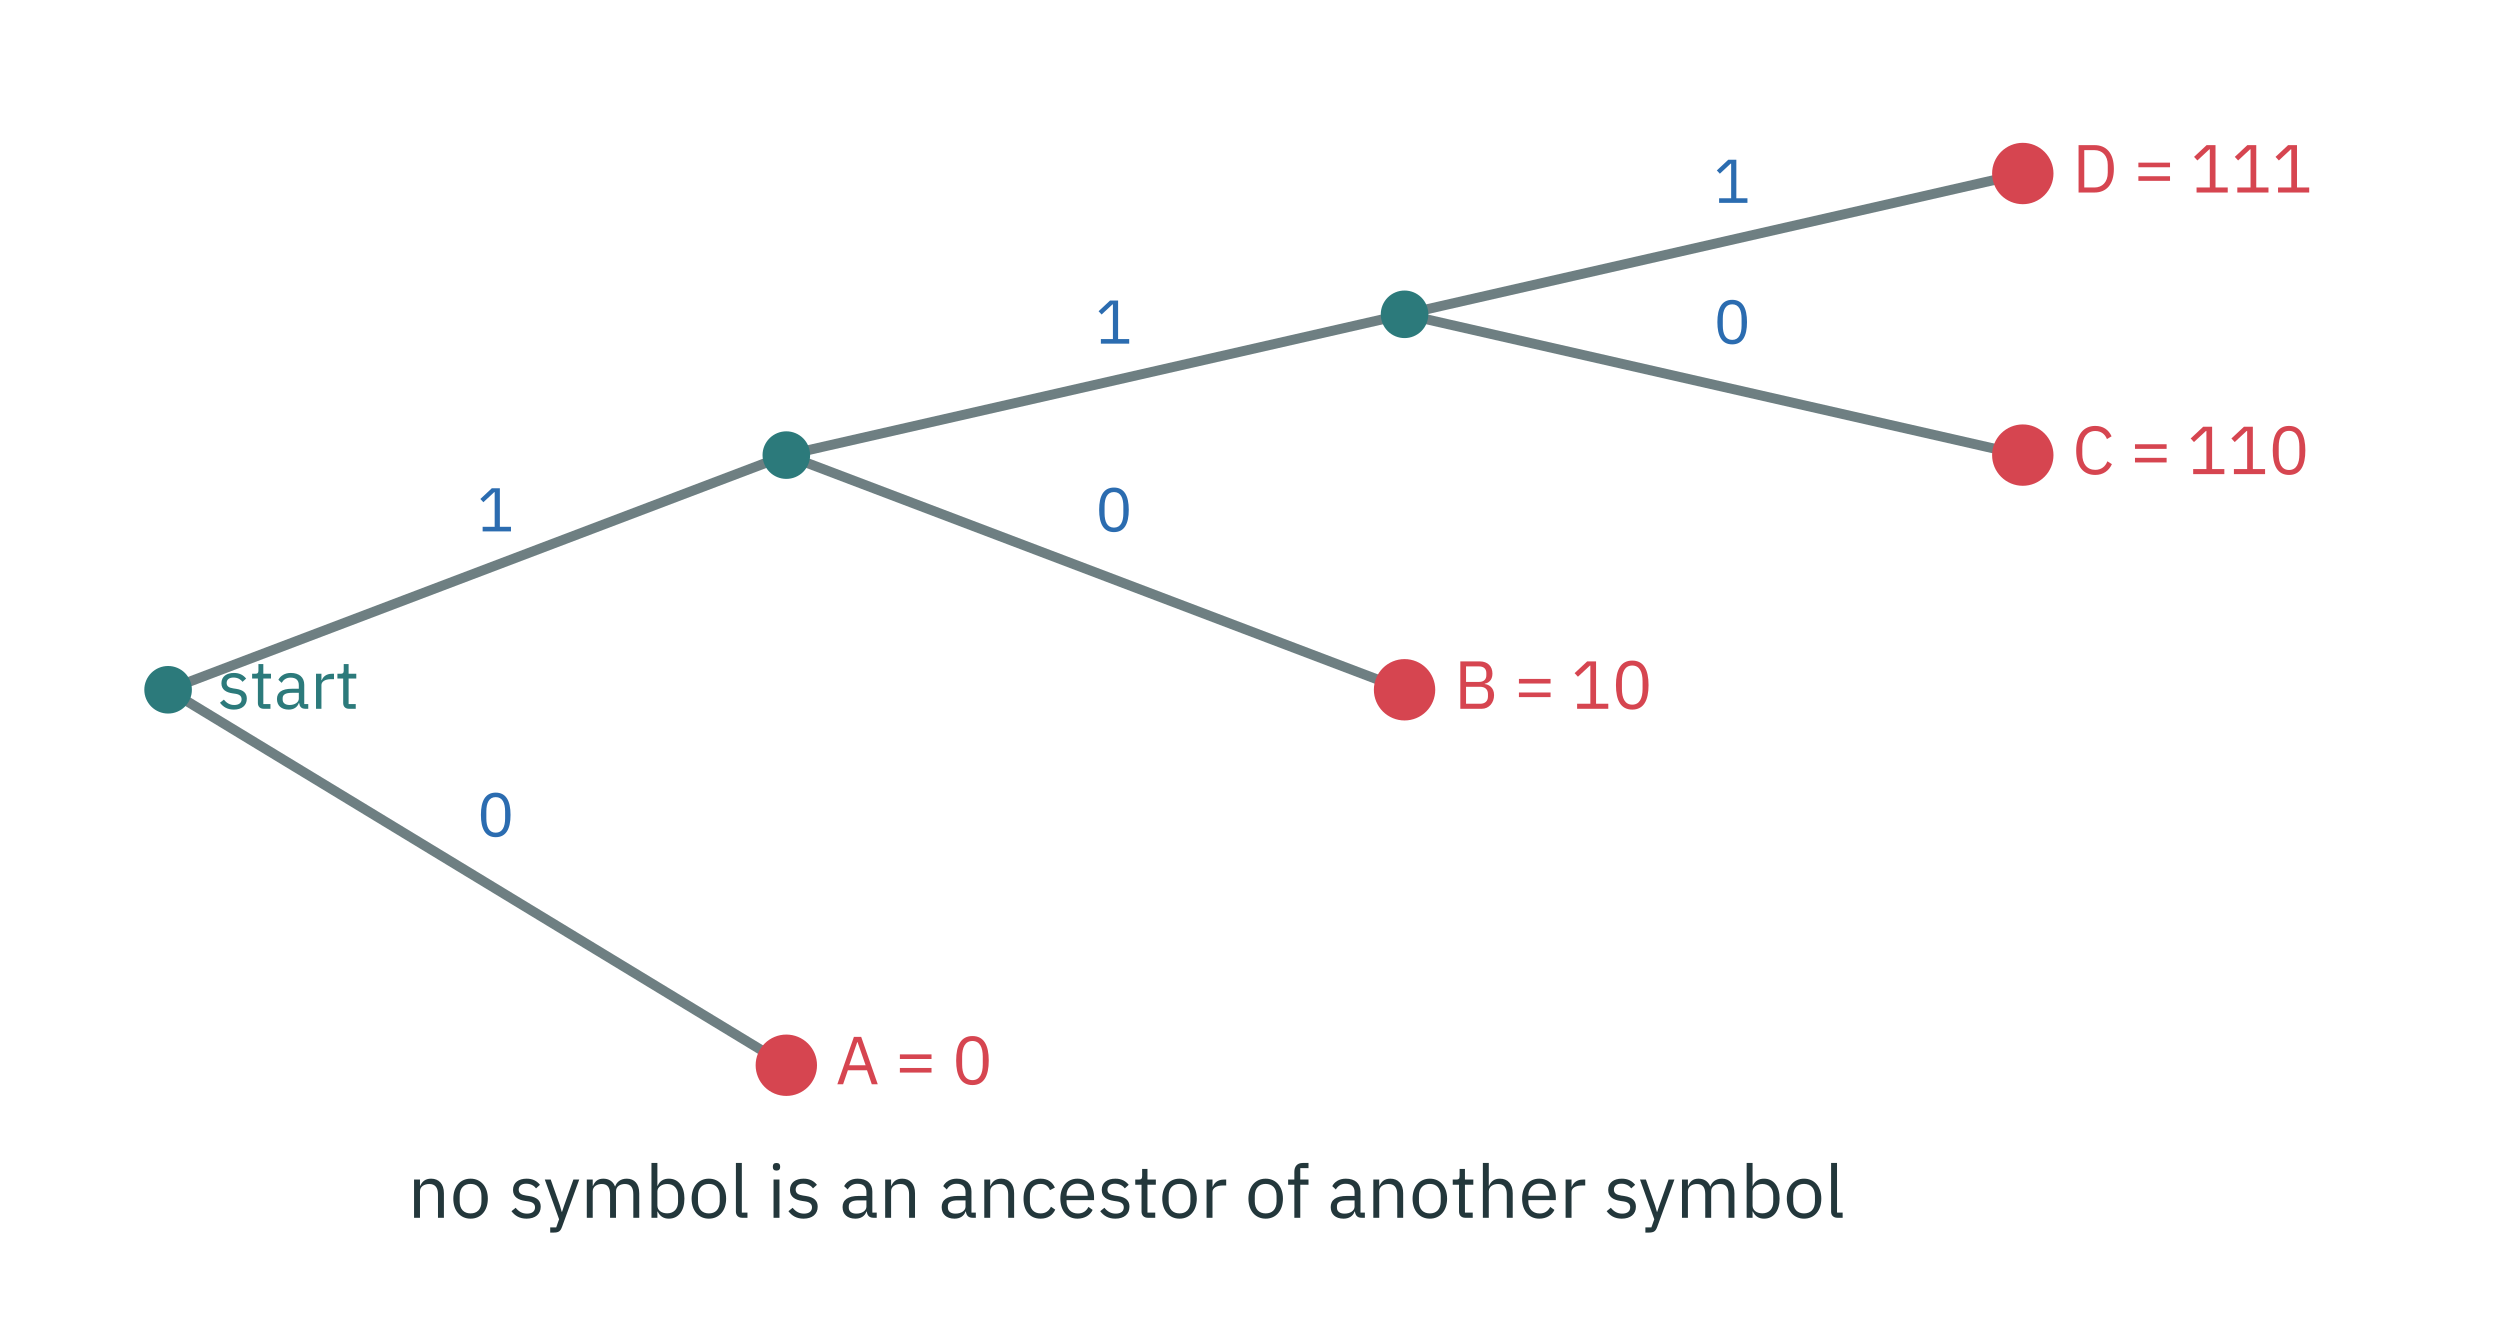
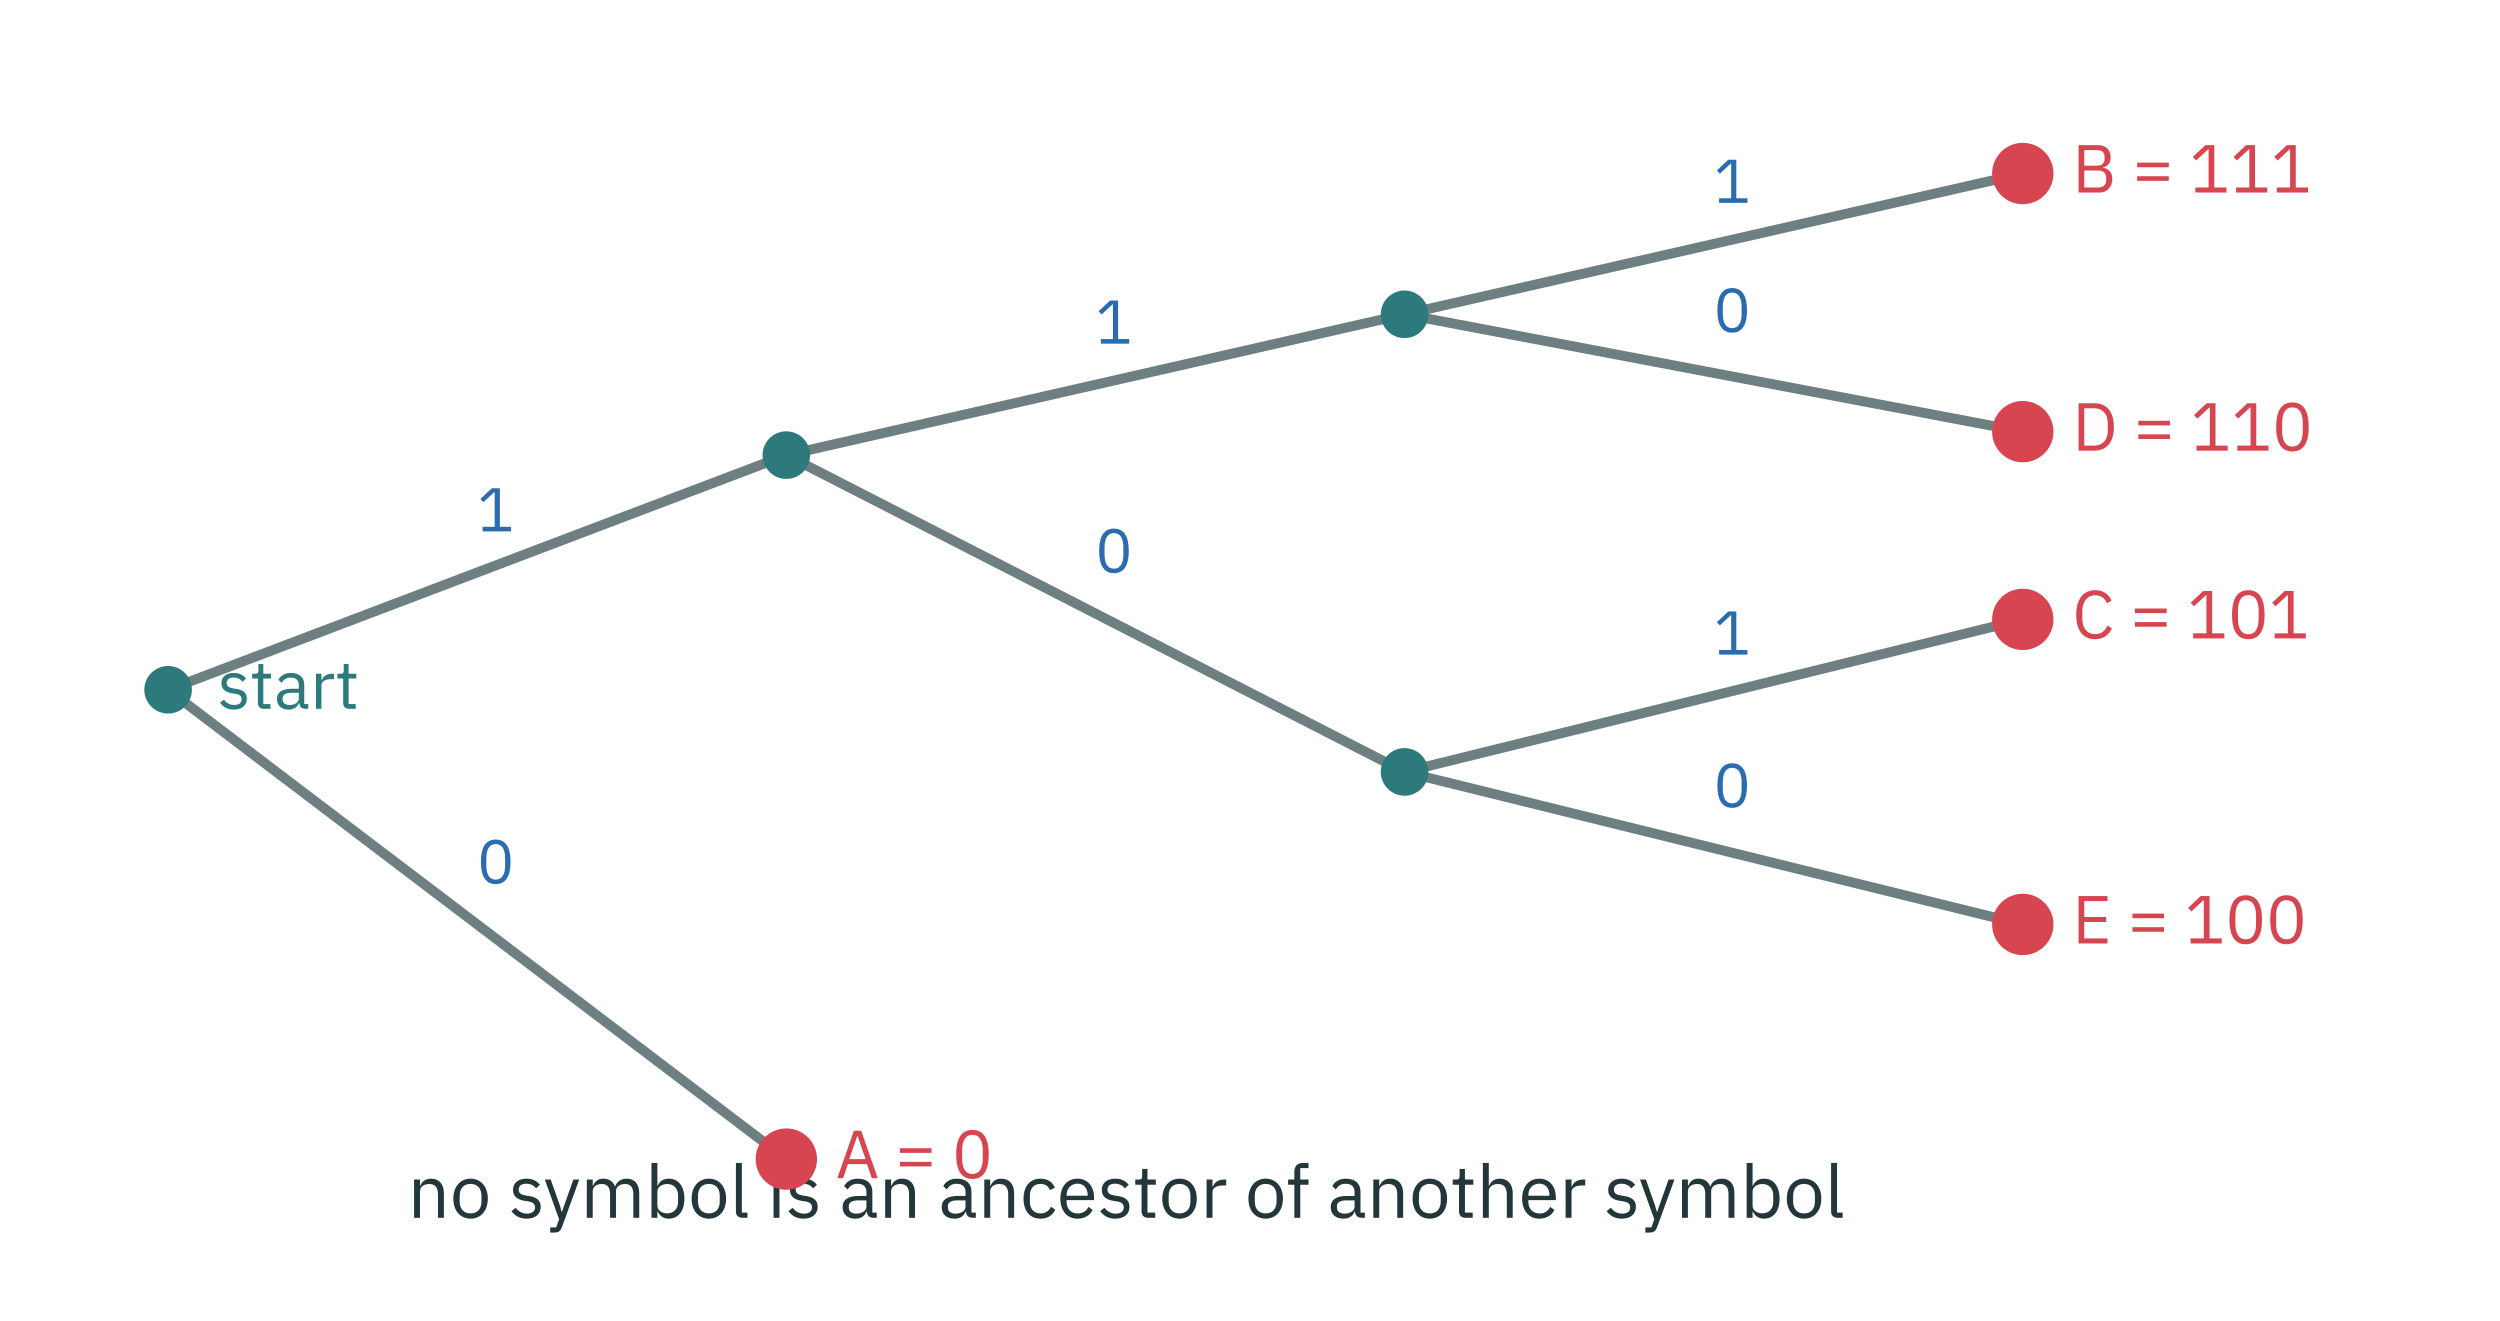
<svg xmlns="http://www.w3.org/2000/svg" xmlns:xlink="http://www.w3.org/1999/xlink" width="405pt" height="213.984pt" viewBox="0 0 405 213.984" version="1.1">
  <defs>
    <style type="text/css">*{stroke-linejoin: round; stroke-linecap: butt}</style>
  </defs>
  <g id="figure_1">
    <g id="patch_1">
      <path d="M 0 213.984  L 405 213.984  L 405 0  L 0 0  L 0 213.984  z " style="fill: none" />
    </g>
    <g id="axes_1">
      <g id="line2d_1">
-         <path d="M 27.231 111.744  L 127.385 172.57  " clip-path="url(#p1a1bb9db98)" style="fill: none; stroke: #6e7f82; stroke-width: 1.6; stroke-linecap: square" />
+         <path d="M 27.231 111.744  L 127.385 187.776  " clip-path="url(#p82a08f7d88)" style="fill: none; stroke: #6e7f82; stroke-width: 1.6; stroke-linecap: square" />
      </g>
      <g id="line2d_2">
-         <path d="M 27.231 111.744  L 127.385 73.728  " clip-path="url(#p1a1bb9db98)" style="fill: none; stroke: #6e7f82; stroke-width: 1.6; stroke-linecap: square" />
+         <path d="M 27.231 111.744  L 127.385 73.728  " clip-path="url(#p82a08f7d88)" style="fill: none; stroke: #6e7f82; stroke-width: 1.6; stroke-linecap: square" />
      </g>
      <g id="line2d_3">
-         <path d="M 127.385 73.728  L 227.538 111.744  " clip-path="url(#p1a1bb9db98)" style="fill: none; stroke: #6e7f82; stroke-width: 1.6; stroke-linecap: square" />
+         <path d="M 127.385 73.728  L 227.538 125.05  " clip-path="url(#p82a08f7d88)" style="fill: none; stroke: #6e7f82; stroke-width: 1.6; stroke-linecap: square" />
      </g>
      <g id="line2d_4">
-         <path d="M 127.385 73.728  L 227.538 50.918  " clip-path="url(#p1a1bb9db98)" style="fill: none; stroke: #6e7f82; stroke-width: 1.6; stroke-linecap: square" />
+         <path d="M 127.385 73.728  L 227.538 50.918  " clip-path="url(#p82a08f7d88)" style="fill: none; stroke: #6e7f82; stroke-width: 1.6; stroke-linecap: square" />
      </g>
      <g id="line2d_5">
-         <path d="M 227.538 50.918  L 327.692 73.728  " clip-path="url(#p1a1bb9db98)" style="fill: none; stroke: #6e7f82; stroke-width: 1.6; stroke-linecap: square" />
+         <path d="M 227.538 125.05  L 327.692 149.76  " clip-path="url(#p82a08f7d88)" style="fill: none; stroke: #6e7f82; stroke-width: 1.6; stroke-linecap: square" />
      </g>
      <g id="line2d_6">
-         <path d="M 227.538 50.918  L 327.692 28.109  " clip-path="url(#p1a1bb9db98)" style="fill: none; stroke: #6e7f82; stroke-width: 1.6; stroke-linecap: square" />
+         <path d="M 227.538 125.05  L 327.692 100.339  " clip-path="url(#p82a08f7d88)" style="fill: none; stroke: #6e7f82; stroke-width: 1.6; stroke-linecap: square" />
+       </g>
+       <g id="line2d_7">
+         <path d="M 227.538 50.918  L 327.692 69.926  " clip-path="url(#p82a08f7d88)" style="fill: none; stroke: #6e7f82; stroke-width: 1.6; stroke-linecap: square" />
+       </g>
+       <g id="line2d_8">
+         <path d="M 227.538 50.918  L 327.692 28.109  " clip-path="url(#p82a08f7d88)" style="fill: none; stroke: #6e7f82; stroke-width: 1.6; stroke-linecap: square" />
      </g>
      <g id="text_1">
-         <g style="fill: #2b6cb0" transform="translate(77.30769 135.504) scale(0.1 -0.1)">
+         <g style="fill: #2b6cb0" transform="translate(77.30769 143.1072) scale(0.1 -0.1)">
          <defs>
            <path id="IBMPlexSans-38" d="M 1920 -77  C 2989 -77 3456 774 3456 2234  C 3456 3693 2989 4544 1920 4544  C 851 4544 384 3693 384 2234  C 384 774 851 -77 1920 -77  z M 1920 390  C 1222 390 947 1005 947 1869  L 947 2598  C 947 3462 1222 4077 1920 4077  C 2618 4077 2893 3462 2893 2598  L 2893 1869  C 2893 1005 2618 390 1920 390  z " transform="scale(0.015625)" />
          </defs>
          <use xlink:href="#IBMPlexSans-38" />
        </g>
      </g>
      <g id="text_2">
        <g style="fill: #2b6cb0" transform="translate(77.30769 86.0832) scale(0.1 -0.1)">
          <defs>
            <path id="IBMPlexSans-3b" d="M 3501 0  L 3501 474  L 2349 474  L 2349 4467  L 1510 4467  L 326 3360  L 640 3021  L 1766 4070  L 1811 4070  L 1811 474  L 563 474  L 563 0  L 3501 0  z " transform="scale(0.015625)" />
          </defs>
          <use xlink:href="#IBMPlexSans-3b" />
        </g>
      </g>
      <g id="text_3">
-         <g style="fill: #2b6cb0" transform="translate(177.4615 86.0832) scale(0.1 -0.1)">
+         <g style="fill: #2b6cb0" transform="translate(177.4615 92.736) scale(0.1 -0.1)">
          <use xlink:href="#IBMPlexSans-38" />
        </g>
      </g>
      <g id="text_4">
        <g style="fill: #2b6cb0" transform="translate(177.4615 55.6704) scale(0.1 -0.1)">
          <use xlink:href="#IBMPlexSans-3b" />
        </g>
      </g>
      <g id="text_5">
-         <g style="fill: #2b6cb0" transform="translate(277.6154 55.6704) scale(0.1 -0.1)">
+         <g style="fill: #2b6cb0" transform="translate(277.6154 130.752) scale(0.1 -0.1)">
          <use xlink:href="#IBMPlexSans-38" />
        </g>
      </g>
      <g id="text_6">
+         <g style="fill: #2b6cb0" transform="translate(277.6154 106.0416) scale(0.1 -0.1)">
+           <use xlink:href="#IBMPlexSans-3b" />
+         </g>
+       </g>
+       <g id="text_7">
+         <g style="fill: #2b6cb0" transform="translate(277.6154 53.7696) scale(0.1 -0.1)">
+           <use xlink:href="#IBMPlexSans-38" />
+         </g>
+       </g>
+       <g id="text_8">
        <g style="fill: #2b6cb0" transform="translate(277.6154 32.8608) scale(0.1 -0.1)">
          <use xlink:href="#IBMPlexSans-3b" />
        </g>
      </g>
-       <g id="text_7">
+       <g id="text_9">
        <g style="fill: #2c7a7b" transform="translate(35.24308 114.824) scale(0.11 -0.11)">
          <defs>
            <path id="IBMPlexSans-16" d="M 1536 -77  C 2291 -77 2758 314 2758 954  C 2758 1453 2477 1773 1747 1882  L 1491 1920  C 1082 1984 858 2112 858 2432  C 858 2746 1082 2944 1504 2944  C 1926 2944 2208 2746 2355 2541  L 2694 2848  C 2426 3181 2074 3379 1542 3379  C 870 3379 365 3059 365 2406  C 365 1792 819 1542 1427 1453  L 1690 1414  C 2125 1350 2266 1152 2266 896  C 2266 557 2010 358 1574 358  C 1158 358 851 544 595 864  L 230 570  C 525 179 928 -77 1536 -77  z " transform="scale(0.015625)" />
            <path id="IBMPlexSans-17" d="M 1914 0  L 1914 448  L 1242 448  L 1242 2854  L 1965 2854  L 1965 3302  L 1242 3302  L 1242 4218  L 781 4218  L 781 3603  C 781 3379 710 3302 493 3302  L 186 3302  L 186 2854  L 730 2854  L 730 544  C 730 224 922 0 1274 0  L 1914 0  z " transform="scale(0.015625)" />
            <path id="IBMPlexSans-1" d="M 3232 0  L 3232 448  L 2854 448  L 2854 2266  C 2854 2963 2381 3379 1587 3379  C 992 3379 595 3085 416 2733  L 723 2445  C 902 2746 1165 2938 1562 2938  C 2086 2938 2342 2682 2342 2214  L 2342 1888  L 1690 1888  C 730 1888 282 1542 282 922  C 282 307 691 -77 1389 -77  C 1850 -77 2202 134 2342 538  L 2374 538  C 2413 230 2566 0 2944 0  L 3232 0  z M 1472 358  C 1075 358 819 544 819 870  L 819 1005  C 819 1325 1082 1504 1664 1504  L 2342 1504  L 2342 960  C 2342 621 1978 358 1472 358  z " transform="scale(0.015625)" />
            <path id="IBMPlexSans-15" d="M 1056 0  L 1056 2240  C 1056 2554 1389 2790 1939 2790  L 2240 2790  L 2240 3302  L 2042 3302  C 1504 3302 1203 3008 1088 2694  L 1056 2694  L 1056 3302  L 544 3302  L 544 0  L 1056 0  z " transform="scale(0.015625)" />
          </defs>
          <use xlink:href="#IBMPlexSans-16" />
          <use xlink:href="#IBMPlexSans-17" transform="translate(48 0)" />
          <use xlink:href="#IBMPlexSans-1" transform="translate(83.09375 0)" />
          <use xlink:href="#IBMPlexSans-15" transform="translate(136.5 0)" />
          <use xlink:href="#IBMPlexSans-17" transform="translate(173.6094 0)" />
        </g>
      </g>
-       <g id="text_8">
-         <g style="fill: #d64550" transform="translate(135.3969 175.6496) scale(0.11 -0.11)">
+       <g id="text_10">
+         <g style="fill: #d64550" transform="translate(135.3969 190.856) scale(0.11 -0.11)">
          <defs>
            <path id="IBMPlexSans-1e" d="M 3955 0  L 2394 4467  L 1709 4467  L 147 0  L 691 0  L 1139 1318  L 2944 1318  L 3392 0  L 3955 0  z M 2810 1792  L 1267 1792  L 2022 3968  L 2054 3968  L 2810 1792  z " transform="scale(0.015625)" />
            <path id="IBMPlexSans-3e1" transform="scale(0.015625)" />
            <path id="IBMPlexSans-93" d="M 3411 2381  L 3411 2816  L 429 2816  L 429 2381  L 3411 2381  z M 3411 1101  L 3411 1536  L 429 1536  L 429 1101  L 3411 1101  z " transform="scale(0.015625)" />
          </defs>
          <use xlink:href="#IBMPlexSans-1e" />
          <use xlink:href="#IBMPlexSans-3e1" transform="translate(64.09375 0)" />
          <use xlink:href="#IBMPlexSans-93" transform="translate(87.6875 0)" />
          <use xlink:href="#IBMPlexSans-3e1" transform="translate(147.6875 0)" />
          <use xlink:href="#IBMPlexSans-38" transform="translate(171.2812 0)" />
        </g>
      </g>
-       <g id="text_9">
-         <g style="fill: #d64550" transform="translate(235.5508 114.824) scale(0.11 -0.11)">
-           <defs>
-             <path id="IBMPlexSans-1f" d="M 595 0  L 2624 0  C 3283 0 3776 557 3776 1293  C 3776 2035 3219 2310 2899 2330  L 2899 2368  C 3194 2413 3622 2650 3622 3315  C 3622 4013 3168 4467 2432 4467  L 595 4467  L 595 0  z M 1133 2074  L 2458 2074  C 2918 2074 3200 1830 3200 1382  L 3200 1165  C 3200 717 2918 474 2458 474  L 1133 474  L 1133 2074  z M 1133 3994  L 2368 3994  C 2790 3994 3046 3770 3046 3373  L 3046 3155  C 3046 2758 2790 2534 2368 2534  L 1133 2534  L 1133 3994  z " transform="scale(0.015625)" />
-           </defs>
-           <use xlink:href="#IBMPlexSans-1f" />
-           <use xlink:href="#IBMPlexSans-3e1" transform="translate(65.29688 0)" />
-           <use xlink:href="#IBMPlexSans-93" transform="translate(88.89062 0)" />
-           <use xlink:href="#IBMPlexSans-3e1" transform="translate(148.8906 0)" />
-           <use xlink:href="#IBMPlexSans-3b" transform="translate(172.4844 0)" />
-           <use xlink:href="#IBMPlexSans-38" transform="translate(232.4844 0)" />
-         </g>
-       </g>
-       <g id="text_10">
-         <g style="fill: #d64550" transform="translate(335.7046 76.808) scale(0.11 -0.11)">
+       <g id="text_11">
+         <g style="fill: #d64550" transform="translate(335.7046 152.84) scale(0.11 -0.11)">
+           <defs>
+             <path id="IBMPlexSans-22" d="M 3322 0  L 3322 474  L 1133 474  L 1133 2022  L 3194 2022  L 3194 2496  L 1133 2496  L 1133 3994  L 3322 3994  L 3322 4467  L 595 4467  L 595 0  L 3322 0  z " transform="scale(0.015625)" />
+           </defs>
+           <use xlink:href="#IBMPlexSans-22" />
+           <use xlink:href="#IBMPlexSans-3e1" transform="translate(58.29688 0)" />
+           <use xlink:href="#IBMPlexSans-93" transform="translate(81.89062 0)" />
+           <use xlink:href="#IBMPlexSans-3e1" transform="translate(141.8906 0)" />
+           <use xlink:href="#IBMPlexSans-3b" transform="translate(165.4844 0)" />
+           <use xlink:href="#IBMPlexSans-38" transform="translate(225.4844 0)" />
+           <use xlink:href="#IBMPlexSans-38" transform="translate(285.4844 0)" />
+         </g>
+       </g>
+       <g id="text_12">
+         <g style="fill: #d64550" transform="translate(335.7046 103.4192) scale(0.11 -0.11)">
          <defs>
            <path id="IBMPlexSans-20" d="M 2170 -77  C 2912 -77 3456 314 3738 941  L 3309 1210  C 3130 723 2739 403 2170 403  C 1402 403 947 960 947 1875  L 947 2541  C 947 3456 1402 4064 2170 4064  C 2720 4064 3091 3763 3270 3302  L 3706 3565  C 3424 4186 2912 4544 2170 4544  C 1043 4544 371 3699 371 2208  C 371 717 1043 -77 2170 -77  z " transform="scale(0.015625)" />
          </defs>
          <use xlink:href="#IBMPlexSans-20" />
          <use xlink:href="#IBMPlexSans-3e1" transform="translate(62.09375 0)" />
          <use xlink:href="#IBMPlexSans-93" transform="translate(85.6875 0)" />
          <use xlink:href="#IBMPlexSans-3e1" transform="translate(145.6875 0)" />
          <use xlink:href="#IBMPlexSans-3b" transform="translate(169.2812 0)" />
-           <use xlink:href="#IBMPlexSans-3b" transform="translate(229.2812 0)" />
-           <use xlink:href="#IBMPlexSans-38" transform="translate(289.2812 0)" />
-         </g>
-       </g>
-       <g id="text_11">
-         <g style="fill: #d64550" transform="translate(335.7046 31.1888) scale(0.11 -0.11)">
+           <use xlink:href="#IBMPlexSans-38" transform="translate(229.2812 0)" />
+           <use xlink:href="#IBMPlexSans-3b" transform="translate(289.2812 0)" />
+         </g>
+       </g>
+       <g id="text_13">
+         <g style="fill: #d64550" transform="translate(335.7046 73.0064) scale(0.11 -0.11)">
          <defs>
            <path id="IBMPlexSans-21" d="M 595 0  L 2093 0  C 3206 0 3923 742 3923 2234  C 3923 3725 3206 4467 2093 4467  L 595 4467  L 595 0  z M 1133 474  L 1133 3994  L 2093 3994  C 2829 3994 3347 3482 3347 2598  L 3347 1869  C 3347 986 2829 474 2093 474  L 1133 474  z " transform="scale(0.015625)" />
          </defs>
          <use xlink:href="#IBMPlexSans-21" />
          <use xlink:href="#IBMPlexSans-3e1" transform="translate(67.09375 0)" />
          <use xlink:href="#IBMPlexSans-93" transform="translate(90.6875 0)" />
          <use xlink:href="#IBMPlexSans-3e1" transform="translate(150.6875 0)" />
          <use xlink:href="#IBMPlexSans-3b" transform="translate(174.2812 0)" />
          <use xlink:href="#IBMPlexSans-3b" transform="translate(234.2812 0)" />
-           <use xlink:href="#IBMPlexSans-3b" transform="translate(294.2812 0)" />
-         </g>
-       </g>
-       <g id="text_12">
+           <use xlink:href="#IBMPlexSans-38" transform="translate(294.2812 0)" />
+         </g>
+       </g>
+       <g id="text_14">
+         <g style="fill: #d64550" transform="translate(335.7046 31.1888) scale(0.11 -0.11)">
+           <defs>
+             <path id="IBMPlexSans-1f" d="M 595 0  L 2624 0  C 3283 0 3776 557 3776 1293  C 3776 2035 3219 2310 2899 2330  L 2899 2368  C 3194 2413 3622 2650 3622 3315  C 3622 4013 3168 4467 2432 4467  L 595 4467  L 595 0  z M 1133 2074  L 2458 2074  C 2918 2074 3200 1830 3200 1382  L 3200 1165  C 3200 717 2918 474 2458 474  L 1133 474  L 1133 2074  z M 1133 3994  L 2368 3994  C 2790 3994 3046 3770 3046 3373  L 3046 3155  C 3046 2758 2790 2534 2368 2534  L 1133 2534  L 1133 3994  z " transform="scale(0.015625)" />
+           </defs>
+           <use xlink:href="#IBMPlexSans-1f" />
+           <use xlink:href="#IBMPlexSans-3e1" transform="translate(65.29688 0)" />
+           <use xlink:href="#IBMPlexSans-93" transform="translate(88.89062 0)" />
+           <use xlink:href="#IBMPlexSans-3e1" transform="translate(148.8906 0)" />
+           <use xlink:href="#IBMPlexSans-3b" transform="translate(172.4844 0)" />
+           <use xlink:href="#IBMPlexSans-3b" transform="translate(232.4844 0)" />
+           <use xlink:href="#IBMPlexSans-3b" transform="translate(292.4844 0)" />
+         </g>
+       </g>
+       <g id="text_15">
        <g style="fill: #23373b" transform="translate(66.05704 197.28) scale(0.12 -0.12)">
          <defs>
            <path id="IBMPlexSans-11" d="M 1056 0  L 1056 2291  C 1056 2714 1453 2918 1862 2918  C 2355 2918 2611 2618 2611 2029  L 2611 0  L 3123 0  L 3123 2118  C 3123 2918 2694 3379 2016 3379  C 1523 3379 1242 3136 1082 2765  L 1056 2765  L 1056 3302  L 544 3302  L 544 0  L 1056 0  z " transform="scale(0.015625)" />
            <path id="IBMPlexSans-12" d="M 1792 -77  C 2675 -77 3283 602 3283 1651  C 3283 2701 2675 3379 1792 3379  C 909 3379 301 2701 301 1651  C 301 602 909 -77 1792 -77  z M 1792 378  C 1242 378 851 717 851 1414  L 851 1888  C 851 2586 1242 2925 1792 2925  C 2342 2925 2733 2586 2733 1888  L 2733 1414  C 2733 717 2342 378 1792 378  z " transform="scale(0.015625)" />
            <path id="IBMPlexSans-1c" d="M 1779 1056  L 1600 518  L 1568 518  L 1414 1056  L 621 3302  L 109 3302  L 1344 -128  L 1094 -832  L 576 -832  L 576 -1280  L 838 -1280  C 1325 -1280 1459 -1165 1606 -768  L 3085 3302  L 2579 3302  L 1779 1056  z " transform="scale(0.015625)" />
            <path id="IBMPlexSans-10" d="M 1056 0  L 1056 2291  C 1056 2714 1440 2918 1843 2918  C 2330 2918 2554 2618 2554 2029  L 2554 0  L 3066 0  L 3066 2291  C 3066 2714 3437 2918 3840 2918  C 4339 2918 4563 2611 4563 2029  L 4563 0  L 5075 0  L 5075 2118  C 5075 2918 4672 3379 4000 3379  C 3437 3379 3117 3066 2995 2707  L 2982 2707  C 2803 3181 2406 3379 1971 3379  C 1459 3379 1229 3104 1082 2765  L 1056 2765  L 1056 3302  L 544 3302  L 544 0  L 1056 0  z " transform="scale(0.015625)" />
            <path id="IBMPlexSans-3" d="M 544 0  L 1056 0  L 1056 538  L 1082 538  C 1280 128 1594 -77 2048 -77  C 2874 -77 3392 595 3392 1651  C 3392 2707 2874 3379 2048 3379  C 1594 3379 1254 3181 1082 2765  L 1056 2765  L 1056 4736  L 544 4736  L 544 0  z M 1907 384  C 1440 384 1056 627 1056 1056  L 1056 2285  C 1056 2650 1440 2918 1907 2918  C 2483 2918 2842 2522 2842 1933  L 2842 1370  C 2842 781 2483 384 1907 384  z " transform="scale(0.015625)" />
            <path id="IBMPlexSans-f" d="M 1542 0  L 1542 448  L 1056 448  L 1056 4736  L 544 4736  L 544 531  C 544 224 736 0 1088 0  L 1542 0  z " transform="scale(0.015625)" />
            <path id="IBMPlexSans-c" d="M 800 4077  C 1018 4077 1114 4192 1114 4365  L 1114 4448  C 1114 4621 1018 4736 800 4736  C 582 4736 486 4621 486 4448  L 486 4365  C 486 4192 582 4077 800 4077  z M 544 0  L 1056 0  L 1056 3302  L 544 3302  L 544 0  z " transform="scale(0.015625)" />
            <path id="IBMPlexSans-4" d="M 1773 -77  C 2400 -77 2829 230 3040 704  L 2669 954  C 2490 576 2189 378 1773 378  C 1165 378 851 794 851 1370  L 851 1933  C 851 2509 1165 2925 1773 2925  C 2176 2925 2458 2726 2579 2387  L 3008 2605  C 2816 3059 2426 3379 1773 3379  C 845 3379 301 2707 301 1651  C 301 595 845 -77 1773 -77  z " transform="scale(0.015625)" />
            <path id="IBMPlexSans-6" d="M 1786 -77  C 2406 -77 2880 230 3091 678  L 2726 941  C 2554 576 2234 371 1818 371  C 1203 371 838 800 838 1370  L 838 1523  L 3213 1523  L 3213 1766  C 3213 2701 2669 3379 1786 3379  C 890 3379 301 2701 301 1651  C 301 602 890 -77 1786 -77  z M 1786 2950  C 2310 2950 2662 2560 2662 1978  L 2662 1907  L 838 1907  L 838 1952  C 838 2528 1229 2950 1786 2950  z " transform="scale(0.015625)" />
            <path id="IBMPlexSans-7" d="M 723 0  L 1235 0  L 1235 2854  L 1946 2854  L 1946 3302  L 1235 3302  L 1235 4288  L 1946 4288  L 1946 4736  L 1446 4736  C 960 4736 723 4422 723 3968  L 723 3302  L 186 3302  L 186 2854  L 723 2854  L 723 0  z " transform="scale(0.015625)" />
            <path id="IBMPlexSans-b" d="M 544 0  L 1056 0  L 1056 2291  C 1056 2714 1453 2918 1862 2918  C 2355 2918 2611 2618 2611 2029  L 2611 0  L 3123 0  L 3123 2118  C 3123 2918 2694 3379 2016 3379  C 1523 3379 1242 3136 1082 2765  L 1056 2765  L 1056 4736  L 544 4736  L 544 0  z " transform="scale(0.015625)" />
          </defs>
          <use xlink:href="#IBMPlexSans-11" />
          <use xlink:href="#IBMPlexSans-12" transform="translate(56.79688 0)" />
          <use xlink:href="#IBMPlexSans-3e1" transform="translate(112.7969 0)" />
          <use xlink:href="#IBMPlexSans-16" transform="translate(136.3906 0)" />
          <use xlink:href="#IBMPlexSans-1c" transform="translate(183.2969 0)" />
          <use xlink:href="#IBMPlexSans-10" transform="translate(233.2031 0)" />
          <use xlink:href="#IBMPlexSans-3" transform="translate(320.5 0)" />
          <use xlink:href="#IBMPlexSans-12" transform="translate(378.5 0)" />
          <use xlink:href="#IBMPlexSans-f" transform="translate(434.5 0)" />
          <use xlink:href="#IBMPlexSans-3e1" transform="translate(461.7031 0)" />
          <use xlink:href="#IBMPlexSans-c" transform="translate(485.2969 0)" />
          <use xlink:href="#IBMPlexSans-16" transform="translate(510.2969 0)" />
          <use xlink:href="#IBMPlexSans-3e1" transform="translate(559 0)" />
          <use xlink:href="#IBMPlexSans-1" transform="translate(582.5938 0)" />
          <use xlink:href="#IBMPlexSans-11" transform="translate(636 0)" />
          <use xlink:href="#IBMPlexSans-3e1" transform="translate(692.7969 0)" />
          <use xlink:href="#IBMPlexSans-1" transform="translate(716.3906 0)" />
          <use xlink:href="#IBMPlexSans-11" transform="translate(769.7969 0)" />
          <use xlink:href="#IBMPlexSans-4" transform="translate(826.5938 0)" />
          <use xlink:href="#IBMPlexSans-6" transform="translate(876.2969 0)" />
          <use xlink:href="#IBMPlexSans-16" transform="translate(931.2031 0)" />
          <use xlink:href="#IBMPlexSans-17" transform="translate(979.2031 0)" />
          <use xlink:href="#IBMPlexSans-12" transform="translate(1013.891 0)" />
          <use xlink:href="#IBMPlexSans-15" transform="translate(1069.891 0)" />
          <use xlink:href="#IBMPlexSans-3e1" transform="translate(1106.594 0)" />
          <use xlink:href="#IBMPlexSans-12" transform="translate(1130.188 0)" />
          <use xlink:href="#IBMPlexSans-7" transform="translate(1185.594 0)" />
          <use xlink:href="#IBMPlexSans-3e1" transform="translate(1218 0)" />
          <use xlink:href="#IBMPlexSans-1" transform="translate(1241.594 0)" />
          <use xlink:href="#IBMPlexSans-11" transform="translate(1295 0)" />
          <use xlink:href="#IBMPlexSans-12" transform="translate(1351.797 0)" />
          <use xlink:href="#IBMPlexSans-17" transform="translate(1407.797 0)" />
          <use xlink:href="#IBMPlexSans-b" transform="translate(1442.891 0)" />
          <use xlink:href="#IBMPlexSans-6" transform="translate(1499.688 0)" />
          <use xlink:href="#IBMPlexSans-15" transform="translate(1554.594 0)" />
          <use xlink:href="#IBMPlexSans-3e1" transform="translate(1591.297 0)" />
          <use xlink:href="#IBMPlexSans-16" transform="translate(1614.891 0)" />
          <use xlink:href="#IBMPlexSans-1c" transform="translate(1661.797 0)" />
          <use xlink:href="#IBMPlexSans-10" transform="translate(1711.703 0)" />
          <use xlink:href="#IBMPlexSans-3" transform="translate(1799 0)" />
          <use xlink:href="#IBMPlexSans-12" transform="translate(1857 0)" />
          <use xlink:href="#IBMPlexSans-f" transform="translate(1913 0)" />
        </g>
      </g>
      <g id="PathCollection_1">
        <defs>
-           <path id="mcd70fbff92" d="M 0 3.354  C 0.89 3.354 1.743 3.001 2.372 2.372  C 3.001 1.743 3.354 0.89 3.354 0  C 3.354 -0.89 3.001 -1.743 2.372 -2.372  C 1.743 -3.001 0.89 -3.354 0 -3.354  C -0.89 -3.354 -1.743 -3.001 -2.372 -2.372  C -3.001 -1.743 -3.354 -0.89 -3.354 0  C -3.354 0.89 -3.001 1.743 -2.372 2.372  C -1.743 3.001 -0.89 3.354 0 3.354  z " style="stroke: #2c7a7b" />
+           <path id="md4e70534e9" d="M 0 3.354  C 0.89 3.354 1.743 3.001 2.372 2.372  C 3.001 1.743 3.354 0.89 3.354 0  C 3.354 -0.89 3.001 -1.743 2.372 -2.372  C 1.743 -3.001 0.89 -3.354 0 -3.354  C -0.89 -3.354 -1.743 -3.001 -2.372 -2.372  C -3.001 -1.743 -3.354 -0.89 -3.354 0  C -3.354 0.89 -3.001 1.743 -2.372 2.372  C -1.743 3.001 -0.89 3.354 0 3.354  z " style="stroke: #2c7a7b" />
        </defs>
-         <g clip-path="url(#p1a1bb9db98)">
-           <use xlink:href="#mcd70fbff92" x="27.231" y="111.744" style="fill: #2c7a7b; stroke: #2c7a7b" />
+         <g clip-path="url(#p82a08f7d88)">
+           <use xlink:href="#md4e70534e9" x="27.231" y="111.744" style="fill: #2c7a7b; stroke: #2c7a7b" />
        </g>
      </g>
      <g id="PathCollection_2">
        <defs>
-           <path id="m94c0f180d7" d="M 0 4.472  C 1.186 4.472 2.324 4.001 3.162 3.162  C 4.001 2.324 4.472 1.186 4.472 0  C 4.472 -1.186 4.001 -2.324 3.162 -3.162  C 2.324 -4.001 1.186 -4.472 0 -4.472  C -1.186 -4.472 -2.324 -4.001 -3.162 -3.162  C -4.001 -2.324 -4.472 -1.186 -4.472 0  C -4.472 1.186 -4.001 2.324 -3.162 3.162  C -2.324 4.001 -1.186 4.472 0 4.472  z " style="stroke: #d64550" />
+           <path id="mea13ef3bea" d="M 0 4.472  C 1.186 4.472 2.324 4.001 3.162 3.162  C 4.001 2.324 4.472 1.186 4.472 0  C 4.472 -1.186 4.001 -2.324 3.162 -3.162  C 2.324 -4.001 1.186 -4.472 0 -4.472  C -1.186 -4.472 -2.324 -4.001 -3.162 -3.162  C -4.001 -2.324 -4.472 -1.186 -4.472 0  C -4.472 1.186 -4.001 2.324 -3.162 3.162  C -2.324 4.001 -1.186 4.472 0 4.472  z " style="stroke: #d64550" />
        </defs>
-         <g clip-path="url(#p1a1bb9db98)">
-           <use xlink:href="#m94c0f180d7" x="127.385" y="172.57" style="fill: #d64550; stroke: #d64550" />
+         <g clip-path="url(#p82a08f7d88)">
+           <use xlink:href="#mea13ef3bea" x="127.385" y="187.776" style="fill: #d64550; stroke: #d64550" />
        </g>
      </g>
      <g id="PathCollection_3">
-         <g clip-path="url(#p1a1bb9db98)">
-           <use xlink:href="#mcd70fbff92" x="127.385" y="73.728" style="fill: #2c7a7b; stroke: #2c7a7b" />
+         <g clip-path="url(#p82a08f7d88)">
+           <use xlink:href="#md4e70534e9" x="127.385" y="73.728" style="fill: #2c7a7b; stroke: #2c7a7b" />
        </g>
      </g>
      <g id="PathCollection_4">
-         <g clip-path="url(#p1a1bb9db98)">
-           <use xlink:href="#m94c0f180d7" x="227.538" y="111.744" style="fill: #d64550; stroke: #d64550" />
+         <g clip-path="url(#p82a08f7d88)">
+           <use xlink:href="#md4e70534e9" x="227.538" y="125.05" style="fill: #2c7a7b; stroke: #2c7a7b" />
        </g>
      </g>
      <g id="PathCollection_5">
-         <g clip-path="url(#p1a1bb9db98)">
-           <use xlink:href="#mcd70fbff92" x="227.538" y="50.918" style="fill: #2c7a7b; stroke: #2c7a7b" />
+         <g clip-path="url(#p82a08f7d88)">
+           <use xlink:href="#md4e70534e9" x="227.538" y="50.918" style="fill: #2c7a7b; stroke: #2c7a7b" />
        </g>
      </g>
      <g id="PathCollection_6">
-         <g clip-path="url(#p1a1bb9db98)">
-           <use xlink:href="#m94c0f180d7" x="327.692" y="73.728" style="fill: #d64550; stroke: #d64550" />
+         <g clip-path="url(#p82a08f7d88)">
+           <use xlink:href="#mea13ef3bea" x="327.692" y="149.76" style="fill: #d64550; stroke: #d64550" />
        </g>
      </g>
      <g id="PathCollection_7">
-         <g clip-path="url(#p1a1bb9db98)">
-           <use xlink:href="#m94c0f180d7" x="327.692" y="28.109" style="fill: #d64550; stroke: #d64550" />
+         <g clip-path="url(#p82a08f7d88)">
+           <use xlink:href="#mea13ef3bea" x="327.692" y="100.339" style="fill: #d64550; stroke: #d64550" />
+         </g>
+       </g>
+       <g id="PathCollection_8">
+         <g clip-path="url(#p82a08f7d88)">
+           <use xlink:href="#mea13ef3bea" x="327.692" y="69.926" style="fill: #d64550; stroke: #d64550" />
+         </g>
+       </g>
+       <g id="PathCollection_9">
+         <g clip-path="url(#p82a08f7d88)">
+           <use xlink:href="#mea13ef3bea" x="327.692" y="28.109" style="fill: #d64550; stroke: #d64550" />
        </g>
      </g>
    </g>
  </g>
  <defs>
-     <clipPath id="p1a1bb9db98">
+     <clipPath id="p82a08f7d88">
      <rect x="7.2" y="7.2" width="390.6" height="199.584" />
    </clipPath>
  </defs>
</svg>
